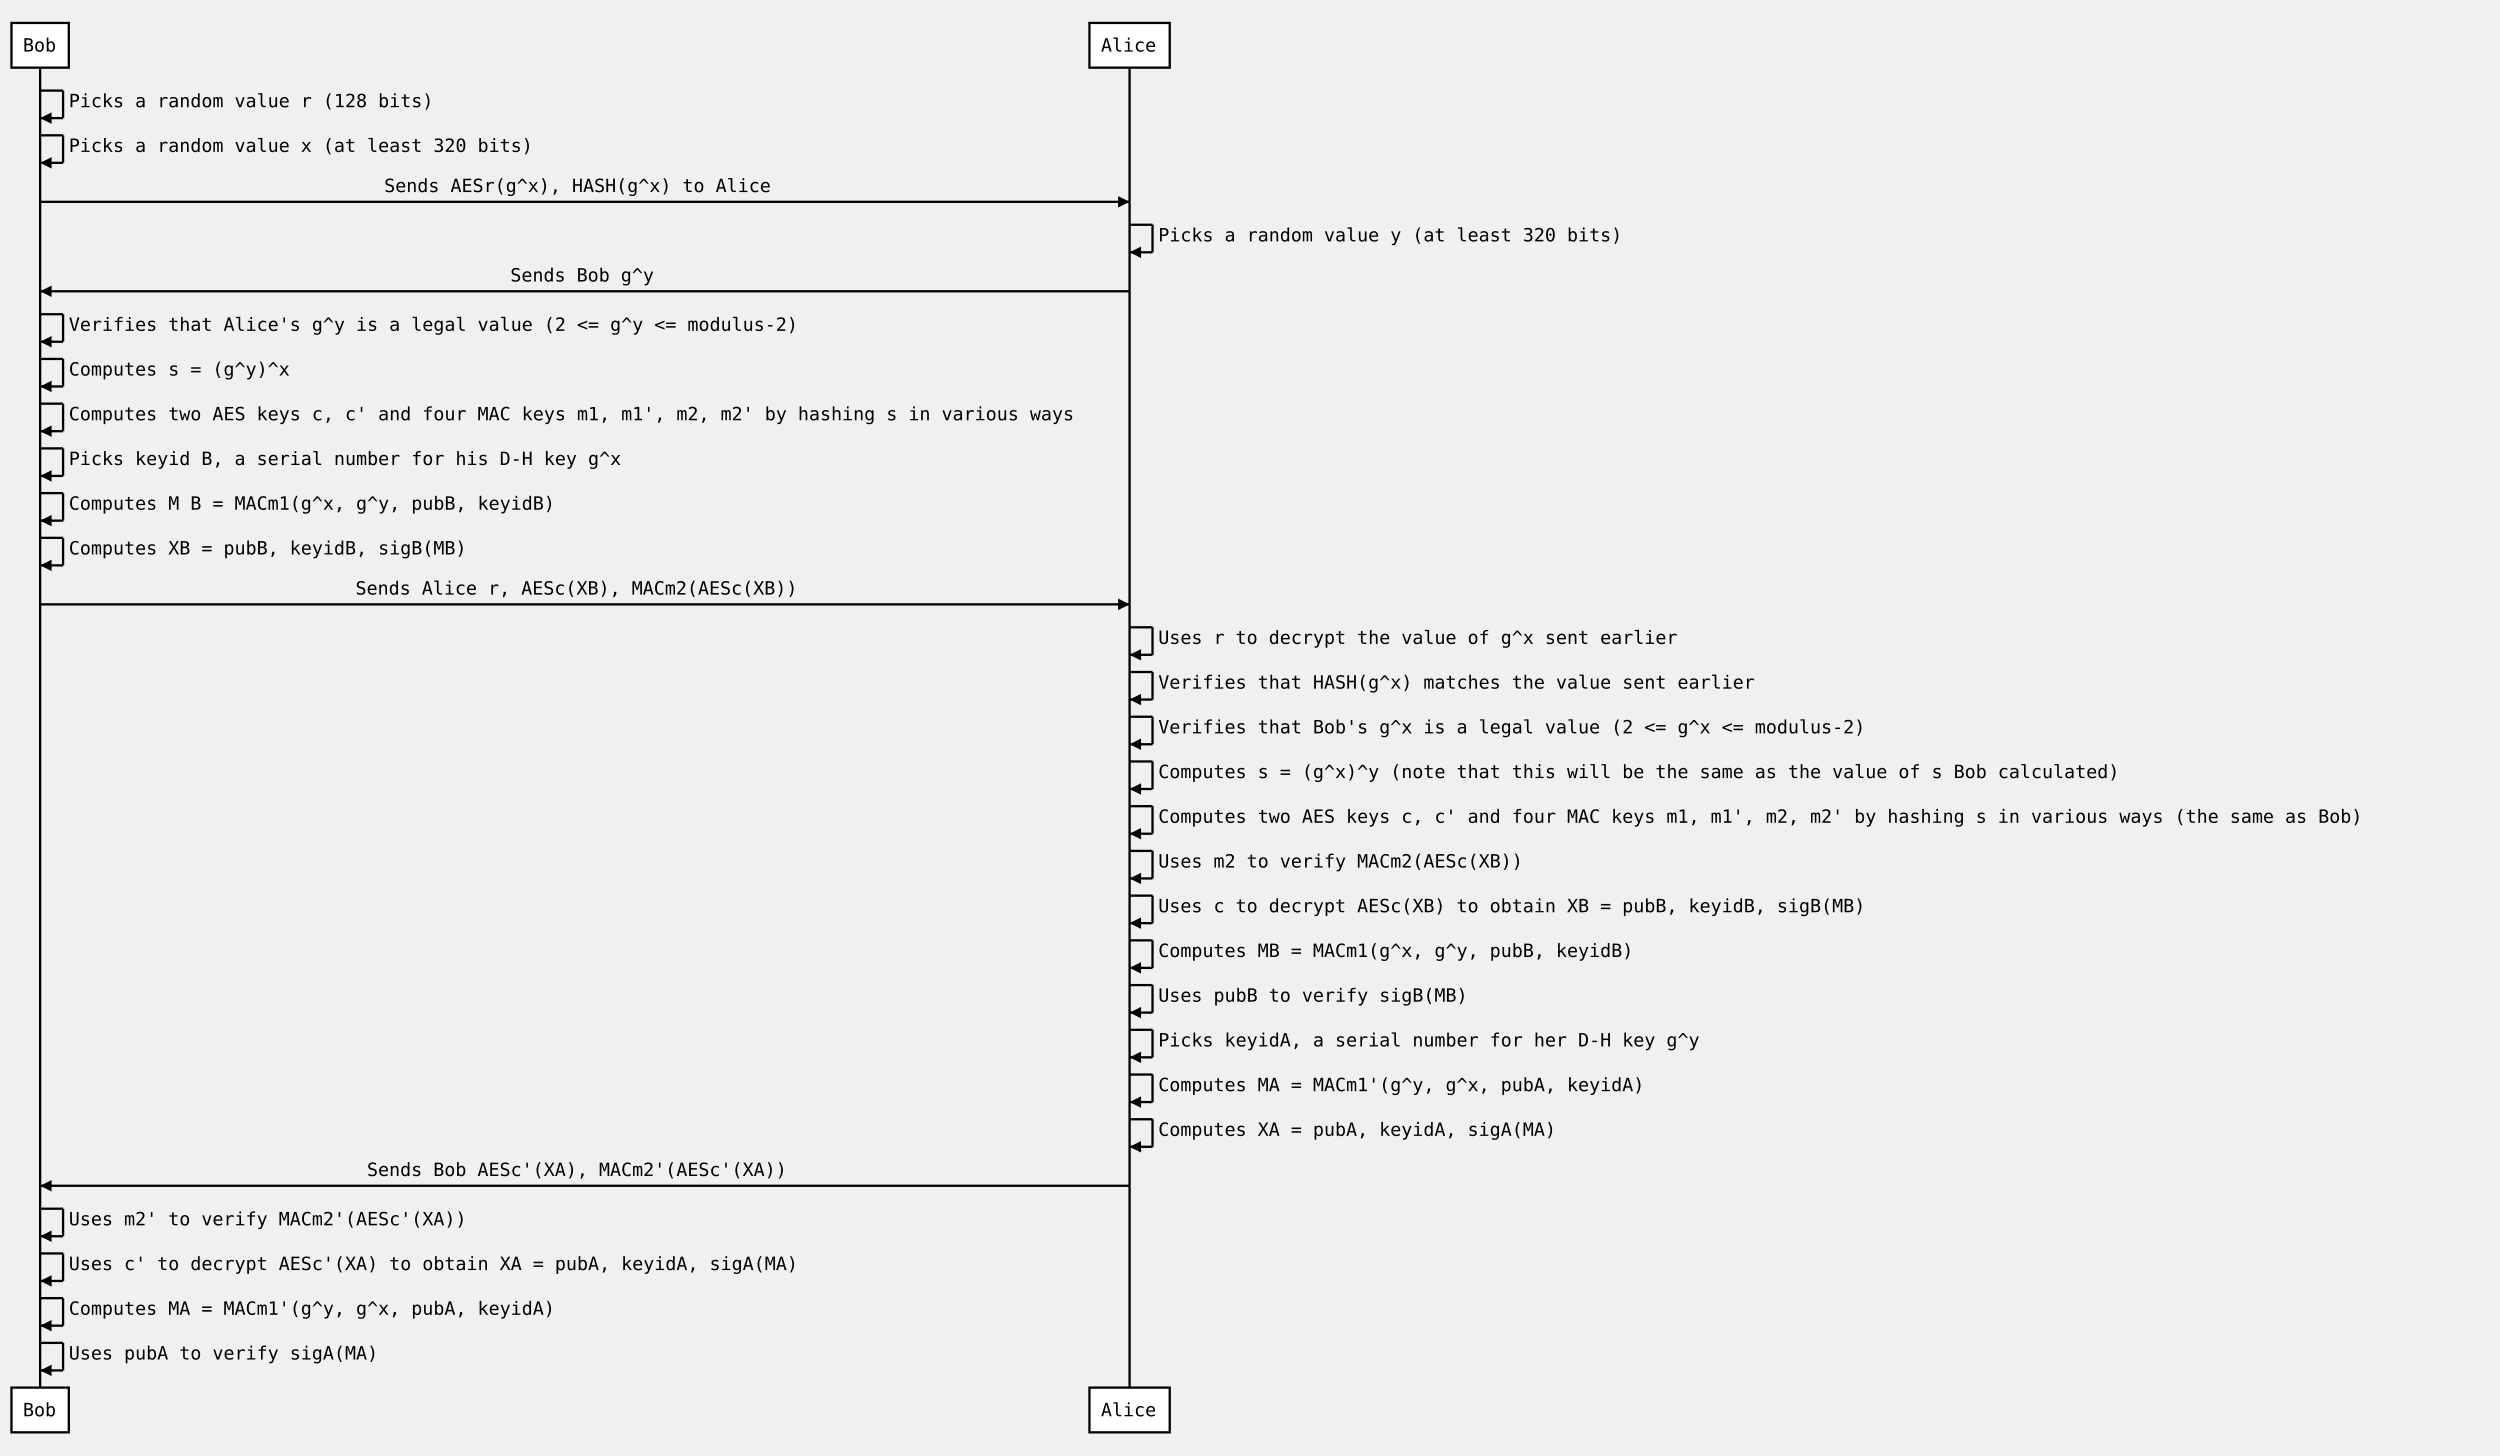
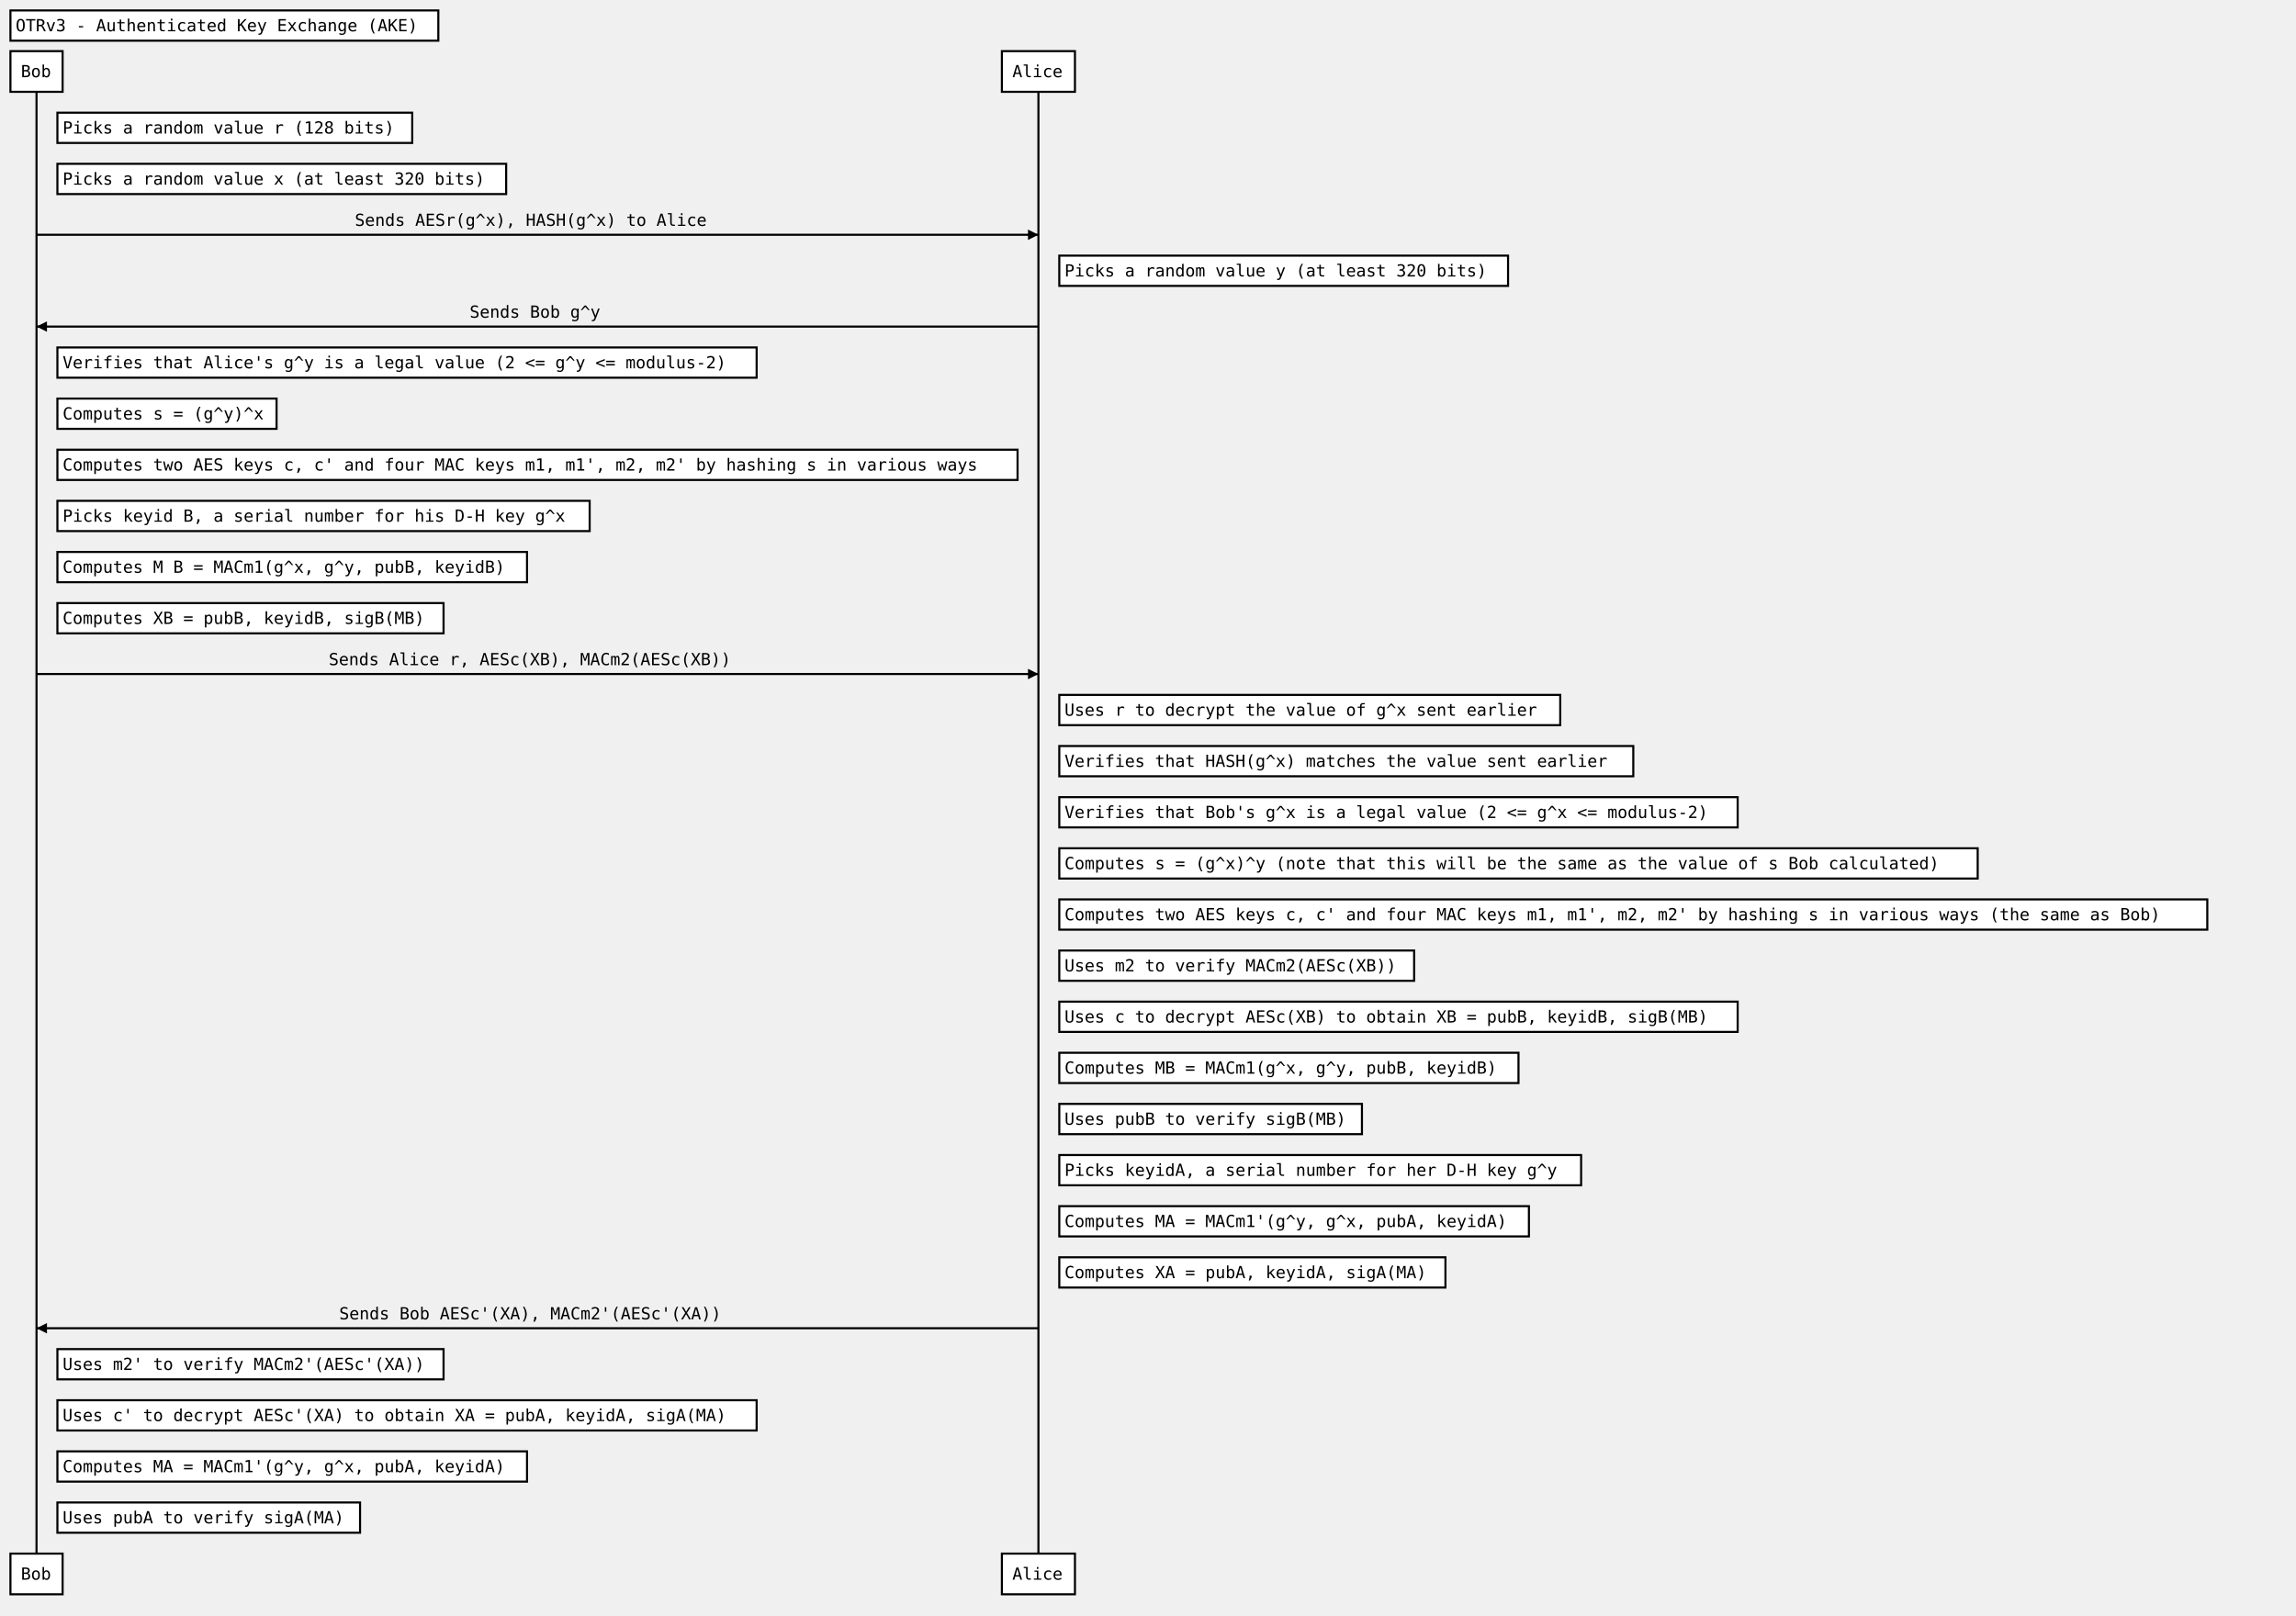
- <svg xmlns="http://www.w3.org/2000/svg" width="2180" height="1269">
-   <source>Bob-&gt;Bob: Picks a random value r (128 bits)
- Bob-&gt;Bob: Picks a random value x (at least 320 bits)
+ <svg xmlns="http://www.w3.org/2000/svg" width="2200" height="1548">
+   <source>title: OTRv3 - Authenticated Key Exchange (AKE)
+ 
+ Note right of Bob: Picks a random value r (128 bits)
+ Note right of Bob: Picks a random value x (at least 320 bits)
Bob-&gt;Alice: Sends AESr(g^x), HASH(g^x) to Alice

- Alice-&gt;Alice: Picks a random value y (at least 320 bits)
+ Note right of Alice: Picks a random value y (at least 320 bits)
Alice-&gt;Bob: Sends Bob g^y

- Bob-&gt;Bob: Verifies that Alice's g^y is a legal value (2 &lt;= g^y &lt;= modulus-2)
- Bob-&gt;Bob: Computes s = (g^y)^x
- Bob-&gt;Bob: Computes two AES keys c, c' and four MAC keys m1, m1', m2, m2' by hashing s in various ways
- Bob-&gt;Bob: Picks keyid B, a serial number for his D-H key g^x
- Bob-&gt;Bob: Computes M B = MACm1(g^x, g^y, pubB, keyidB)
- Bob-&gt;Bob: Computes XB = pubB, keyidB, sigB(MB)
+ Note right of Bob: Verifies that Alice's g^y is a legal value (2 &lt;= g^y &lt;= modulus-2)
+ Note right of Bob: Computes s = (g^y)^x
+ Note right of Bob: Computes two AES keys c, c' and four MAC keys m1, m1', m2, m2' by hashing s in various ways
+ Note right of Bob: Picks keyid B, a serial number for his D-H key g^x
+ Note right of Bob: Computes M B = MACm1(g^x, g^y, pubB, keyidB)
+ Note right of Bob: Computes XB = pubB, keyidB, sigB(MB)
Bob-&gt;Alice: Sends Alice r, AESc(XB), MACm2(AESc(XB))

- Alice-&gt;Alice: Uses r to decrypt the value of g^x sent earlier
- Alice-&gt;Alice: Verifies that HASH(g^x) matches the value sent earlier
- Alice-&gt;Alice: Verifies that Bob's g^x is a legal value (2 &lt;= g^x &lt;= modulus-2)
- Alice-&gt;Alice: Computes s = (g^x)^y (note that this will be the same as the value of s Bob calculated)
- Alice-&gt;Alice: Computes two AES keys c, c' and four MAC keys m1, m1', m2, m2' by hashing s in various ways (the same as Bob)
- Alice-&gt;Alice: Uses m2 to verify MACm2(AESc(XB))
- Alice-&gt;Alice: Uses c to decrypt AESc(XB) to obtain XB = pubB, keyidB, sigB(MB)
- Alice-&gt;Alice: Computes MB = MACm1(g^x, g^y, pubB, keyidB)
- Alice-&gt;Alice: Uses pubB to verify sigB(MB)
- Alice-&gt;Alice: Picks keyidA, a serial number for her D-H key g^y
- Alice-&gt;Alice: Computes MA = MACm1'(g^y, g^x, pubA, keyidA)
- Alice-&gt;Alice: Computes XA = pubA, keyidA, sigA(MA)
+ Note right of Alice: Uses r to decrypt the value of g^x sent earlier
+ Note right of Alice: Verifies that HASH(g^x) matches the value sent earlier
+ Note right of Alice: Verifies that Bob's g^x is a legal value (2 &lt;= g^x &lt;= modulus-2)
+ Note right of Alice: Computes s = (g^x)^y (note that this will be the same as the value of s Bob calculated)
+ Note right of Alice: Computes two AES keys c, c' and four MAC keys m1, m1', m2, m2' by hashing s in various ways (the same as Bob)
+ Note right of Alice: Uses m2 to verify MACm2(AESc(XB))
+ Note right of Alice: Uses c to decrypt AESc(XB) to obtain XB = pubB, keyidB, sigB(MB)
+ Note right of Alice: Computes MB = MACm1(g^x, g^y, pubB, keyidB)
+ Note right of Alice: Uses pubB to verify sigB(MB)
+ Note right of Alice: Picks keyidA, a serial number for her D-H key g^y
+ Note right of Alice: Computes MA = MACm1'(g^y, g^x, pubA, keyidA)
+ Note right of Alice: Computes XA = pubA, keyidA, sigA(MA)
Alice-&gt;Bob: Sends Bob AESc'(XA), MACm2'(AESc'(XA))

- Bob-&gt;Bob: Uses m2' to verify MACm2'(AESc'(XA))
- Bob-&gt;Bob: Uses c' to decrypt AESc'(XA) to obtain XA = pubA, keyidA, sigA(MA)
- Bob-&gt;Bob: Computes MA = MACm1'(g^y, g^x, pubA, keyidA)
- Bob-&gt;Bob: Uses pubA to verify sigA(MA)</source>
+ Note right of Bob: Uses m2' to verify MACm2'(AESc'(XA))
+ Note right of Bob: Uses c' to decrypt AESc'(XA) to obtain XA = pubA, keyidA, sigA(MA)
+ Note right of Bob: Computes MA = MACm1'(g^y, g^x, pubA, keyidA)
+ Note right of Bob: Uses pubA to verify sigA(MA)</source>
  <defs>
    <marker viewBox="0 0 5 5" markerWidth="5" markerHeight="5" orient="auto" refX="5" refY="2.5" id="markerArrowBlock">
      <path d="M 0 0 L 5 2.5 L 0 5 z" />
    </marker>
    <marker viewBox="0 0 9.6 16" markerWidth="4" markerHeight="16" orient="auto" refX="9.6" refY="8" id="markerArrowOpen">
      <path d="M 9.6,8 1.92,16 0,13.7 5.76,8 0,2.286 1.92,0 9.6,8 z" />
    </marker>
  </defs>
-   <g class="title" />
-   <g class="actor">
-     <rect x="10" y="20" width="50" height="39" style="stroke-width: 2;" stroke="#000000" fill="#ffffff" />
-     <text x="20" y="45" style="font-size: 16px; font-family: Andale Mono, monospace;">
+   <g class="title">
+     <rect x="10" y="10" width="410" height="29" style="stroke-width: 2;" stroke="#000000" fill="#ffffff" />
+     <text x="15" y="30" style="font-size: 16px; font-family: Andale Mono, monospace;">
+       <tspan x="15">OTRv3 - Authenticated Key Exchange (AKE)</tspan>
+     </text>
+   </g>
+   <g class="actor">
+     <rect x="10" y="49" width="50" height="39" style="stroke-width: 2;" stroke="#000000" fill="#ffffff" />
+     <text x="20" y="74" style="font-size: 16px; font-family: Andale Mono, monospace;">
      <tspan x="20">Bob</tspan>
    </text>
  </g>
  <g class="actor">
-     <rect x="10" y="1210" width="50" height="39" style="stroke-width: 2;" stroke="#000000" fill="#ffffff" />
-     <text x="20" y="1235" style="font-size: 16px; font-family: Andale Mono, monospace;">
+     <rect x="10" y="1489" width="50" height="39" style="stroke-width: 2;" stroke="#000000" fill="#ffffff" />
+     <text x="20" y="1514" style="font-size: 16px; font-family: Andale Mono, monospace;">
      <tspan x="20">Bob</tspan>
    </text>
  </g>
-   <line x1="35" x2="35" y1="59" y2="1210" style="stroke-width: 2;" stroke="#000000" fill="none" />
-   <g class="actor">
-     <rect x="950" y="20" width="70" height="39" style="stroke-width: 2;" stroke="#000000" fill="#ffffff" />
-     <text x="960" y="45" style="font-size: 16px; font-family: Andale Mono, monospace;">
-       <tspan x="960">Alice</tspan>
-     </text>
-   </g>
-   <g class="actor">
-     <rect x="950" y="1210" width="70" height="39" style="stroke-width: 2;" stroke="#000000" fill="#ffffff" />
-     <text x="960" y="1235" style="font-size: 16px; font-family: Andale Mono, monospace;">
-       <tspan x="960">Alice</tspan>
-     </text>
-   </g>
-   <line x1="985" x2="985" y1="59" y2="1210" style="stroke-width: 2;" stroke="#000000" fill="none" />
-   <g class="signal">
-     <text x="60" y="93.5" style="font-size: 16px; font-family: Andale Mono, monospace;">
+   <line x1="35" x2="35" y1="88" y2="1489" style="stroke-width: 2;" stroke="#000000" fill="none" />
+   <g class="actor">
+     <rect x="960" y="49" width="70" height="39" style="stroke-width: 2;" stroke="#000000" fill="#ffffff" />
+     <text x="970" y="74" style="font-size: 16px; font-family: Andale Mono, monospace;">
+       <tspan x="970">Alice</tspan>
+     </text>
+   </g>
+   <g class="actor">
+     <rect x="960" y="1489" width="70" height="39" style="stroke-width: 2;" stroke="#000000" fill="#ffffff" />
+     <text x="970" y="1514" style="font-size: 16px; font-family: Andale Mono, monospace;">
+       <tspan x="970">Alice</tspan>
+     </text>
+   </g>
+   <line x1="995" x2="995" y1="88" y2="1489" style="stroke-width: 2;" stroke="#000000" fill="none" />
+   <g class="note">
+     <rect x="55" y="108" width="340" height="29" style="stroke-width: 2;" stroke="#000000" fill="#ffffff" />
+     <text x="60" y="128" style="font-size: 16px; font-family: Andale Mono, monospace;">
      <tspan x="60">Picks a random value r (128 bits)</tspan>
    </text>
-     <line x1="35" x2="55" y1="79" y2="79" style="stroke-width: 2;" stroke="#000000" fill="none" />
-     <line x1="55" x2="55" y1="79" y2="103" style="stroke-width: 2;" stroke="#000000" fill="none" />
-     <line x1="55" x2="35" y1="103" y2="103" style="stroke-width: 2; marker-end: url(&quot;#markerArrowBlock&quot;);" stroke="#000000" fill="none" />
-   </g>
-   <g class="signal">
-     <text x="60" y="132.5" style="font-size: 16px; font-family: Andale Mono, monospace;">
+   </g>
+   <g class="note">
+     <rect x="55" y="157" width="430" height="29" style="stroke-width: 2;" stroke="#000000" fill="#ffffff" />
+     <text x="60" y="177" style="font-size: 16px; font-family: Andale Mono, monospace;">
      <tspan x="60">Picks a random value x (at least 320 bits)</tspan>
    </text>
-     <line x1="35" x2="55" y1="118" y2="118" style="stroke-width: 2;" stroke="#000000" fill="none" />
-     <line x1="55" x2="55" y1="118" y2="142" style="stroke-width: 2;" stroke="#000000" fill="none" />
-     <line x1="55" x2="35" y1="142" y2="142" style="stroke-width: 2; marker-end: url(&quot;#markerArrowBlock&quot;);" stroke="#000000" fill="none" />
-   </g>
-   <g class="signal">
-     <text x="335" y="167.5" style="font-size: 16px; font-family: Andale Mono, monospace;">
-       <tspan x="335">Sends AESr(g^x), HASH(g^x) to Alice</tspan>
-     </text>
-     <line x1="35" x2="985" y1="176" y2="176" style="stroke-width: 2; marker-end: url(&quot;#markerArrowBlock&quot;);" stroke="#000000" fill="none" />
-   </g>
-   <g class="signal">
-     <text x="1010" y="210.5" style="font-size: 16px; font-family: Andale Mono, monospace;">
-       <tspan x="1010">Picks a random value y (at least 320 bits)</tspan>
-     </text>
-     <line x1="985" x2="1005" y1="196" y2="196" style="stroke-width: 2;" stroke="#000000" fill="none" />
-     <line x1="1005" x2="1005" y1="196" y2="220" style="stroke-width: 2;" stroke="#000000" fill="none" />
-     <line x1="1005" x2="985" y1="220" y2="220" style="stroke-width: 2; marker-end: url(&quot;#markerArrowBlock&quot;);" stroke="#000000" fill="none" />
-   </g>
-   <g class="signal">
-     <text x="445" y="245.5" style="font-size: 16px; font-family: Andale Mono, monospace;">
-       <tspan x="445">Sends Bob g^y</tspan>
-     </text>
-     <line x1="985" x2="35" y1="254" y2="254" style="stroke-width: 2; marker-end: url(&quot;#markerArrowBlock&quot;);" stroke="#000000" fill="none" />
-   </g>
-   <g class="signal">
-     <text x="60" y="288.5" style="font-size: 16px; font-family: Andale Mono, monospace;">
+   </g>
+   <g class="signal">
+     <text x="340" y="216.5" style="font-size: 16px; font-family: Andale Mono, monospace;">
+       <tspan x="340">Sends AESr(g^x), HASH(g^x) to Alice</tspan>
+     </text>
+     <line x1="35" x2="995" y1="225" y2="225" style="stroke-width: 2; marker-end: url(&quot;#markerArrowBlock&quot;);" stroke="#000000" fill="none" />
+   </g>
+   <g class="note">
+     <rect x="1015" y="245" width="430" height="29" style="stroke-width: 2;" stroke="#000000" fill="#ffffff" />
+     <text x="1020" y="265" style="font-size: 16px; font-family: Andale Mono, monospace;">
+       <tspan x="1020">Picks a random value y (at least 320 bits)</tspan>
+     </text>
+   </g>
+   <g class="signal">
+     <text x="450" y="304.5" style="font-size: 16px; font-family: Andale Mono, monospace;">
+       <tspan x="450">Sends Bob g^y</tspan>
+     </text>
+     <line x1="995" x2="35" y1="313" y2="313" style="stroke-width: 2; marker-end: url(&quot;#markerArrowBlock&quot;);" stroke="#000000" fill="none" />
+   </g>
+   <g class="note">
+     <rect x="55" y="333" width="670" height="29" style="stroke-width: 2;" stroke="#000000" fill="#ffffff" />
+     <text x="60" y="353" style="font-size: 16px; font-family: Andale Mono, monospace;">
      <tspan x="60">Verifies that Alice's g^y is a legal value (2 &lt;= g^y &lt;= modulus-2)</tspan>
    </text>
-     <line x1="35" x2="55" y1="274" y2="274" style="stroke-width: 2;" stroke="#000000" fill="none" />
-     <line x1="55" x2="55" y1="274" y2="298" style="stroke-width: 2;" stroke="#000000" fill="none" />
-     <line x1="55" x2="35" y1="298" y2="298" style="stroke-width: 2; marker-end: url(&quot;#markerArrowBlock&quot;);" stroke="#000000" fill="none" />
-   </g>
-   <g class="signal">
-     <text x="60" y="327.5" style="font-size: 16px; font-family: Andale Mono, monospace;">
+   </g>
+   <g class="note">
+     <rect x="55" y="382" width="210" height="29" style="stroke-width: 2;" stroke="#000000" fill="#ffffff" />
+     <text x="60" y="402" style="font-size: 16px; font-family: Andale Mono, monospace;">
      <tspan x="60">Computes s = (g^y)^x</tspan>
    </text>
-     <line x1="35" x2="55" y1="313" y2="313" style="stroke-width: 2;" stroke="#000000" fill="none" />
-     <line x1="55" x2="55" y1="313" y2="337" style="stroke-width: 2;" stroke="#000000" fill="none" />
-     <line x1="55" x2="35" y1="337" y2="337" style="stroke-width: 2; marker-end: url(&quot;#markerArrowBlock&quot;);" stroke="#000000" fill="none" />
-   </g>
-   <g class="signal">
-     <text x="60" y="366.5" style="font-size: 16px; font-family: Andale Mono, monospace;">
+   </g>
+   <g class="note">
+     <rect x="55" y="431" width="920" height="29" style="stroke-width: 2;" stroke="#000000" fill="#ffffff" />
+     <text x="60" y="451" style="font-size: 16px; font-family: Andale Mono, monospace;">
      <tspan x="60">Computes two AES keys c, c' and four MAC keys m1, m1', m2, m2' by hashing s in various ways</tspan>
    </text>
-     <line x1="35" x2="55" y1="352" y2="352" style="stroke-width: 2;" stroke="#000000" fill="none" />
-     <line x1="55" x2="55" y1="352" y2="376" style="stroke-width: 2;" stroke="#000000" fill="none" />
-     <line x1="55" x2="35" y1="376" y2="376" style="stroke-width: 2; marker-end: url(&quot;#markerArrowBlock&quot;);" stroke="#000000" fill="none" />
-   </g>
-   <g class="signal">
-     <text x="60" y="405.5" style="font-size: 16px; font-family: Andale Mono, monospace;">
+   </g>
+   <g class="note">
+     <rect x="55" y="480" width="510" height="29" style="stroke-width: 2;" stroke="#000000" fill="#ffffff" />
+     <text x="60" y="500" style="font-size: 16px; font-family: Andale Mono, monospace;">
      <tspan x="60">Picks keyid B, a serial number for his D-H key g^x</tspan>
    </text>
-     <line x1="35" x2="55" y1="391" y2="391" style="stroke-width: 2;" stroke="#000000" fill="none" />
-     <line x1="55" x2="55" y1="391" y2="415" style="stroke-width: 2;" stroke="#000000" fill="none" />
-     <line x1="55" x2="35" y1="415" y2="415" style="stroke-width: 2; marker-end: url(&quot;#markerArrowBlock&quot;);" stroke="#000000" fill="none" />
-   </g>
-   <g class="signal">
-     <text x="60" y="444.5" style="font-size: 16px; font-family: Andale Mono, monospace;">
+   </g>
+   <g class="note">
+     <rect x="55" y="529" width="450" height="29" style="stroke-width: 2;" stroke="#000000" fill="#ffffff" />
+     <text x="60" y="549" style="font-size: 16px; font-family: Andale Mono, monospace;">
      <tspan x="60">Computes M B = MACm1(g^x, g^y, pubB, keyidB)</tspan>
    </text>
-     <line x1="35" x2="55" y1="430" y2="430" style="stroke-width: 2;" stroke="#000000" fill="none" />
-     <line x1="55" x2="55" y1="430" y2="454" style="stroke-width: 2;" stroke="#000000" fill="none" />
-     <line x1="55" x2="35" y1="454" y2="454" style="stroke-width: 2; marker-end: url(&quot;#markerArrowBlock&quot;);" stroke="#000000" fill="none" />
-   </g>
-   <g class="signal">
-     <text x="60" y="483.5" style="font-size: 16px; font-family: Andale Mono, monospace;">
+   </g>
+   <g class="note">
+     <rect x="55" y="578" width="370" height="29" style="stroke-width: 2;" stroke="#000000" fill="#ffffff" />
+     <text x="60" y="598" style="font-size: 16px; font-family: Andale Mono, monospace;">
      <tspan x="60">Computes XB = pubB, keyidB, sigB(MB)</tspan>
    </text>
-     <line x1="35" x2="55" y1="469" y2="469" style="stroke-width: 2;" stroke="#000000" fill="none" />
-     <line x1="55" x2="55" y1="469" y2="493" style="stroke-width: 2;" stroke="#000000" fill="none" />
-     <line x1="55" x2="35" y1="493" y2="493" style="stroke-width: 2; marker-end: url(&quot;#markerArrowBlock&quot;);" stroke="#000000" fill="none" />
-   </g>
-   <g class="signal">
-     <text x="310" y="518.5" style="font-size: 16px; font-family: Andale Mono, monospace;">
-       <tspan x="310">Sends Alice r, AESc(XB), MACm2(AESc(XB))</tspan>
-     </text>
-     <line x1="35" x2="985" y1="527" y2="527" style="stroke-width: 2; marker-end: url(&quot;#markerArrowBlock&quot;);" stroke="#000000" fill="none" />
-   </g>
-   <g class="signal">
-     <text x="1010" y="561.5" style="font-size: 16px; font-family: Andale Mono, monospace;">
-       <tspan x="1010">Uses r to decrypt the value of g^x sent earlier</tspan>
-     </text>
-     <line x1="985" x2="1005" y1="547" y2="547" style="stroke-width: 2;" stroke="#000000" fill="none" />
-     <line x1="1005" x2="1005" y1="547" y2="571" style="stroke-width: 2;" stroke="#000000" fill="none" />
-     <line x1="1005" x2="985" y1="571" y2="571" style="stroke-width: 2; marker-end: url(&quot;#markerArrowBlock&quot;);" stroke="#000000" fill="none" />
-   </g>
-   <g class="signal">
-     <text x="1010" y="600.5" style="font-size: 16px; font-family: Andale Mono, monospace;">
-       <tspan x="1010">Verifies that HASH(g^x) matches the value sent earlier</tspan>
-     </text>
-     <line x1="985" x2="1005" y1="586" y2="586" style="stroke-width: 2;" stroke="#000000" fill="none" />
-     <line x1="1005" x2="1005" y1="586" y2="610" style="stroke-width: 2;" stroke="#000000" fill="none" />
-     <line x1="1005" x2="985" y1="610" y2="610" style="stroke-width: 2; marker-end: url(&quot;#markerArrowBlock&quot;);" stroke="#000000" fill="none" />
-   </g>
-   <g class="signal">
-     <text x="1010" y="639.5" style="font-size: 16px; font-family: Andale Mono, monospace;">
-       <tspan x="1010">Verifies that Bob's g^x is a legal value (2 &lt;= g^x &lt;= modulus-2)</tspan>
-     </text>
-     <line x1="985" x2="1005" y1="625" y2="625" style="stroke-width: 2;" stroke="#000000" fill="none" />
-     <line x1="1005" x2="1005" y1="625" y2="649" style="stroke-width: 2;" stroke="#000000" fill="none" />
-     <line x1="1005" x2="985" y1="649" y2="649" style="stroke-width: 2; marker-end: url(&quot;#markerArrowBlock&quot;);" stroke="#000000" fill="none" />
-   </g>
-   <g class="signal">
-     <text x="1010" y="678.5" style="font-size: 16px; font-family: Andale Mono, monospace;">
-       <tspan x="1010">Computes s = (g^x)^y (note that this will be the same as the value of s Bob calculated)</tspan>
-     </text>
-     <line x1="985" x2="1005" y1="664" y2="664" style="stroke-width: 2;" stroke="#000000" fill="none" />
-     <line x1="1005" x2="1005" y1="664" y2="688" style="stroke-width: 2;" stroke="#000000" fill="none" />
-     <line x1="1005" x2="985" y1="688" y2="688" style="stroke-width: 2; marker-end: url(&quot;#markerArrowBlock&quot;);" stroke="#000000" fill="none" />
-   </g>
-   <g class="signal">
-     <text x="1010" y="717.5" style="font-size: 16px; font-family: Andale Mono, monospace;">
-       <tspan x="1010">Computes two AES keys c, c' and four MAC keys m1, m1', m2, m2' by hashing s in various ways (the same as Bob)</tspan>
-     </text>
-     <line x1="985" x2="1005" y1="703" y2="703" style="stroke-width: 2;" stroke="#000000" fill="none" />
-     <line x1="1005" x2="1005" y1="703" y2="727" style="stroke-width: 2;" stroke="#000000" fill="none" />
-     <line x1="1005" x2="985" y1="727" y2="727" style="stroke-width: 2; marker-end: url(&quot;#markerArrowBlock&quot;);" stroke="#000000" fill="none" />
-   </g>
-   <g class="signal">
-     <text x="1010" y="756.5" style="font-size: 16px; font-family: Andale Mono, monospace;">
-       <tspan x="1010">Uses m2 to verify MACm2(AESc(XB))</tspan>
-     </text>
-     <line x1="985" x2="1005" y1="742" y2="742" style="stroke-width: 2;" stroke="#000000" fill="none" />
-     <line x1="1005" x2="1005" y1="742" y2="766" style="stroke-width: 2;" stroke="#000000" fill="none" />
-     <line x1="1005" x2="985" y1="766" y2="766" style="stroke-width: 2; marker-end: url(&quot;#markerArrowBlock&quot;);" stroke="#000000" fill="none" />
-   </g>
-   <g class="signal">
-     <text x="1010" y="795.5" style="font-size: 16px; font-family: Andale Mono, monospace;">
-       <tspan x="1010">Uses c to decrypt AESc(XB) to obtain XB = pubB, keyidB, sigB(MB)</tspan>
-     </text>
-     <line x1="985" x2="1005" y1="781" y2="781" style="stroke-width: 2;" stroke="#000000" fill="none" />
-     <line x1="1005" x2="1005" y1="781" y2="805" style="stroke-width: 2;" stroke="#000000" fill="none" />
-     <line x1="1005" x2="985" y1="805" y2="805" style="stroke-width: 2; marker-end: url(&quot;#markerArrowBlock&quot;);" stroke="#000000" fill="none" />
-   </g>
-   <g class="signal">
-     <text x="1010" y="834.5" style="font-size: 16px; font-family: Andale Mono, monospace;">
-       <tspan x="1010">Computes MB = MACm1(g^x, g^y, pubB, keyidB)</tspan>
-     </text>
-     <line x1="985" x2="1005" y1="820" y2="820" style="stroke-width: 2;" stroke="#000000" fill="none" />
-     <line x1="1005" x2="1005" y1="820" y2="844" style="stroke-width: 2;" stroke="#000000" fill="none" />
-     <line x1="1005" x2="985" y1="844" y2="844" style="stroke-width: 2; marker-end: url(&quot;#markerArrowBlock&quot;);" stroke="#000000" fill="none" />
-   </g>
-   <g class="signal">
-     <text x="1010" y="873.5" style="font-size: 16px; font-family: Andale Mono, monospace;">
-       <tspan x="1010">Uses pubB to verify sigB(MB)</tspan>
-     </text>
-     <line x1="985" x2="1005" y1="859" y2="859" style="stroke-width: 2;" stroke="#000000" fill="none" />
-     <line x1="1005" x2="1005" y1="859" y2="883" style="stroke-width: 2;" stroke="#000000" fill="none" />
-     <line x1="1005" x2="985" y1="883" y2="883" style="stroke-width: 2; marker-end: url(&quot;#markerArrowBlock&quot;);" stroke="#000000" fill="none" />
-   </g>
-   <g class="signal">
-     <text x="1010" y="912.5" style="font-size: 16px; font-family: Andale Mono, monospace;">
-       <tspan x="1010">Picks keyidA, a serial number for her D-H key g^y</tspan>
-     </text>
-     <line x1="985" x2="1005" y1="898" y2="898" style="stroke-width: 2;" stroke="#000000" fill="none" />
-     <line x1="1005" x2="1005" y1="898" y2="922" style="stroke-width: 2;" stroke="#000000" fill="none" />
-     <line x1="1005" x2="985" y1="922" y2="922" style="stroke-width: 2; marker-end: url(&quot;#markerArrowBlock&quot;);" stroke="#000000" fill="none" />
-   </g>
-   <g class="signal">
-     <text x="1010" y="951.5" style="font-size: 16px; font-family: Andale Mono, monospace;">
-       <tspan x="1010">Computes MA = MACm1'(g^y, g^x, pubA, keyidA)</tspan>
-     </text>
-     <line x1="985" x2="1005" y1="937" y2="937" style="stroke-width: 2;" stroke="#000000" fill="none" />
-     <line x1="1005" x2="1005" y1="937" y2="961" style="stroke-width: 2;" stroke="#000000" fill="none" />
-     <line x1="1005" x2="985" y1="961" y2="961" style="stroke-width: 2; marker-end: url(&quot;#markerArrowBlock&quot;);" stroke="#000000" fill="none" />
-   </g>
-   <g class="signal">
-     <text x="1010" y="990.5" style="font-size: 16px; font-family: Andale Mono, monospace;">
-       <tspan x="1010">Computes XA = pubA, keyidA, sigA(MA)</tspan>
-     </text>
-     <line x1="985" x2="1005" y1="976" y2="976" style="stroke-width: 2;" stroke="#000000" fill="none" />
-     <line x1="1005" x2="1005" y1="976" y2="1000" style="stroke-width: 2;" stroke="#000000" fill="none" />
-     <line x1="1005" x2="985" y1="1000" y2="1000" style="stroke-width: 2; marker-end: url(&quot;#markerArrowBlock&quot;);" stroke="#000000" fill="none" />
-   </g>
-   <g class="signal">
-     <text x="320" y="1025.5" style="font-size: 16px; font-family: Andale Mono, monospace;">
-       <tspan x="320">Sends Bob AESc'(XA), MACm2'(AESc'(XA))</tspan>
-     </text>
-     <line x1="985" x2="35" y1="1034" y2="1034" style="stroke-width: 2; marker-end: url(&quot;#markerArrowBlock&quot;);" stroke="#000000" fill="none" />
-   </g>
-   <g class="signal">
-     <text x="60" y="1068.5" style="font-size: 16px; font-family: Andale Mono, monospace;">
+   </g>
+   <g class="signal">
+     <text x="315" y="637.5" style="font-size: 16px; font-family: Andale Mono, monospace;">
+       <tspan x="315">Sends Alice r, AESc(XB), MACm2(AESc(XB))</tspan>
+     </text>
+     <line x1="35" x2="995" y1="646" y2="646" style="stroke-width: 2; marker-end: url(&quot;#markerArrowBlock&quot;);" stroke="#000000" fill="none" />
+   </g>
+   <g class="note">
+     <rect x="1015" y="666" width="480" height="29" style="stroke-width: 2;" stroke="#000000" fill="#ffffff" />
+     <text x="1020" y="686" style="font-size: 16px; font-family: Andale Mono, monospace;">
+       <tspan x="1020">Uses r to decrypt the value of g^x sent earlier</tspan>
+     </text>
+   </g>
+   <g class="note">
+     <rect x="1015" y="715" width="550" height="29" style="stroke-width: 2;" stroke="#000000" fill="#ffffff" />
+     <text x="1020" y="735" style="font-size: 16px; font-family: Andale Mono, monospace;">
+       <tspan x="1020">Verifies that HASH(g^x) matches the value sent earlier</tspan>
+     </text>
+   </g>
+   <g class="note">
+     <rect x="1015" y="764" width="650" height="29" style="stroke-width: 2;" stroke="#000000" fill="#ffffff" />
+     <text x="1020" y="784" style="font-size: 16px; font-family: Andale Mono, monospace;">
+       <tspan x="1020">Verifies that Bob's g^x is a legal value (2 &lt;= g^x &lt;= modulus-2)</tspan>
+     </text>
+   </g>
+   <g class="note">
+     <rect x="1015" y="813" width="880" height="29" style="stroke-width: 2;" stroke="#000000" fill="#ffffff" />
+     <text x="1020" y="833" style="font-size: 16px; font-family: Andale Mono, monospace;">
+       <tspan x="1020">Computes s = (g^x)^y (note that this will be the same as the value of s Bob calculated)</tspan>
+     </text>
+   </g>
+   <g class="note">
+     <rect x="1015" y="862" width="1100" height="29" style="stroke-width: 2;" stroke="#000000" fill="#ffffff" />
+     <text x="1020" y="882" style="font-size: 16px; font-family: Andale Mono, monospace;">
+       <tspan x="1020">Computes two AES keys c, c' and four MAC keys m1, m1', m2, m2' by hashing s in various ways (the same as Bob)</tspan>
+     </text>
+   </g>
+   <g class="note">
+     <rect x="1015" y="911" width="340" height="29" style="stroke-width: 2;" stroke="#000000" fill="#ffffff" />
+     <text x="1020" y="931" style="font-size: 16px; font-family: Andale Mono, monospace;">
+       <tspan x="1020">Uses m2 to verify MACm2(AESc(XB))</tspan>
+     </text>
+   </g>
+   <g class="note">
+     <rect x="1015" y="960" width="650" height="29" style="stroke-width: 2;" stroke="#000000" fill="#ffffff" />
+     <text x="1020" y="980" style="font-size: 16px; font-family: Andale Mono, monospace;">
+       <tspan x="1020">Uses c to decrypt AESc(XB) to obtain XB = pubB, keyidB, sigB(MB)</tspan>
+     </text>
+   </g>
+   <g class="note">
+     <rect x="1015" y="1009" width="440" height="29" style="stroke-width: 2;" stroke="#000000" fill="#ffffff" />
+     <text x="1020" y="1029" style="font-size: 16px; font-family: Andale Mono, monospace;">
+       <tspan x="1020">Computes MB = MACm1(g^x, g^y, pubB, keyidB)</tspan>
+     </text>
+   </g>
+   <g class="note">
+     <rect x="1015" y="1058" width="290" height="29" style="stroke-width: 2;" stroke="#000000" fill="#ffffff" />
+     <text x="1020" y="1078" style="font-size: 16px; font-family: Andale Mono, monospace;">
+       <tspan x="1020">Uses pubB to verify sigB(MB)</tspan>
+     </text>
+   </g>
+   <g class="note">
+     <rect x="1015" y="1107" width="500" height="29" style="stroke-width: 2;" stroke="#000000" fill="#ffffff" />
+     <text x="1020" y="1127" style="font-size: 16px; font-family: Andale Mono, monospace;">
+       <tspan x="1020">Picks keyidA, a serial number for her D-H key g^y</tspan>
+     </text>
+   </g>
+   <g class="note">
+     <rect x="1015" y="1156" width="450" height="29" style="stroke-width: 2;" stroke="#000000" fill="#ffffff" />
+     <text x="1020" y="1176" style="font-size: 16px; font-family: Andale Mono, monospace;">
+       <tspan x="1020">Computes MA = MACm1'(g^y, g^x, pubA, keyidA)</tspan>
+     </text>
+   </g>
+   <g class="note">
+     <rect x="1015" y="1205" width="370" height="29" style="stroke-width: 2;" stroke="#000000" fill="#ffffff" />
+     <text x="1020" y="1225" style="font-size: 16px; font-family: Andale Mono, monospace;">
+       <tspan x="1020">Computes XA = pubA, keyidA, sigA(MA)</tspan>
+     </text>
+   </g>
+   <g class="signal">
+     <text x="325" y="1264.5" style="font-size: 16px; font-family: Andale Mono, monospace;">
+       <tspan x="325">Sends Bob AESc'(XA), MACm2'(AESc'(XA))</tspan>
+     </text>
+     <line x1="995" x2="35" y1="1273" y2="1273" style="stroke-width: 2; marker-end: url(&quot;#markerArrowBlock&quot;);" stroke="#000000" fill="none" />
+   </g>
+   <g class="note">
+     <rect x="55" y="1293" width="370" height="29" style="stroke-width: 2;" stroke="#000000" fill="#ffffff" />
+     <text x="60" y="1313" style="font-size: 16px; font-family: Andale Mono, monospace;">
      <tspan x="60">Uses m2' to verify MACm2'(AESc'(XA))</tspan>
    </text>
-     <line x1="35" x2="55" y1="1054" y2="1054" style="stroke-width: 2;" stroke="#000000" fill="none" />
-     <line x1="55" x2="55" y1="1054" y2="1078" style="stroke-width: 2;" stroke="#000000" fill="none" />
-     <line x1="55" x2="35" y1="1078" y2="1078" style="stroke-width: 2; marker-end: url(&quot;#markerArrowBlock&quot;);" stroke="#000000" fill="none" />
-   </g>
-   <g class="signal">
-     <text x="60" y="1107.5" style="font-size: 16px; font-family: Andale Mono, monospace;">
+   </g>
+   <g class="note">
+     <rect x="55" y="1342" width="670" height="29" style="stroke-width: 2;" stroke="#000000" fill="#ffffff" />
+     <text x="60" y="1362" style="font-size: 16px; font-family: Andale Mono, monospace;">
      <tspan x="60">Uses c' to decrypt AESc'(XA) to obtain XA = pubA, keyidA, sigA(MA)</tspan>
    </text>
-     <line x1="35" x2="55" y1="1093" y2="1093" style="stroke-width: 2;" stroke="#000000" fill="none" />
-     <line x1="55" x2="55" y1="1093" y2="1117" style="stroke-width: 2;" stroke="#000000" fill="none" />
-     <line x1="55" x2="35" y1="1117" y2="1117" style="stroke-width: 2; marker-end: url(&quot;#markerArrowBlock&quot;);" stroke="#000000" fill="none" />
-   </g>
-   <g class="signal">
-     <text x="60" y="1146.5" style="font-size: 16px; font-family: Andale Mono, monospace;">
+   </g>
+   <g class="note">
+     <rect x="55" y="1391" width="450" height="29" style="stroke-width: 2;" stroke="#000000" fill="#ffffff" />
+     <text x="60" y="1411" style="font-size: 16px; font-family: Andale Mono, monospace;">
      <tspan x="60">Computes MA = MACm1'(g^y, g^x, pubA, keyidA)</tspan>
    </text>
-     <line x1="35" x2="55" y1="1132" y2="1132" style="stroke-width: 2;" stroke="#000000" fill="none" />
-     <line x1="55" x2="55" y1="1132" y2="1156" style="stroke-width: 2;" stroke="#000000" fill="none" />
-     <line x1="55" x2="35" y1="1156" y2="1156" style="stroke-width: 2; marker-end: url(&quot;#markerArrowBlock&quot;);" stroke="#000000" fill="none" />
-   </g>
-   <g class="signal">
-     <text x="60" y="1185.5" style="font-size: 16px; font-family: Andale Mono, monospace;">
+   </g>
+   <g class="note">
+     <rect x="55" y="1440" width="290" height="29" style="stroke-width: 2;" stroke="#000000" fill="#ffffff" />
+     <text x="60" y="1460" style="font-size: 16px; font-family: Andale Mono, monospace;">
      <tspan x="60">Uses pubA to verify sigA(MA)</tspan>
    </text>
-     <line x1="35" x2="55" y1="1171" y2="1171" style="stroke-width: 2;" stroke="#000000" fill="none" />
-     <line x1="55" x2="55" y1="1171" y2="1195" style="stroke-width: 2;" stroke="#000000" fill="none" />
-     <line x1="55" x2="35" y1="1195" y2="1195" style="stroke-width: 2; marker-end: url(&quot;#markerArrowBlock&quot;);" stroke="#000000" fill="none" />
  </g>
</svg>
